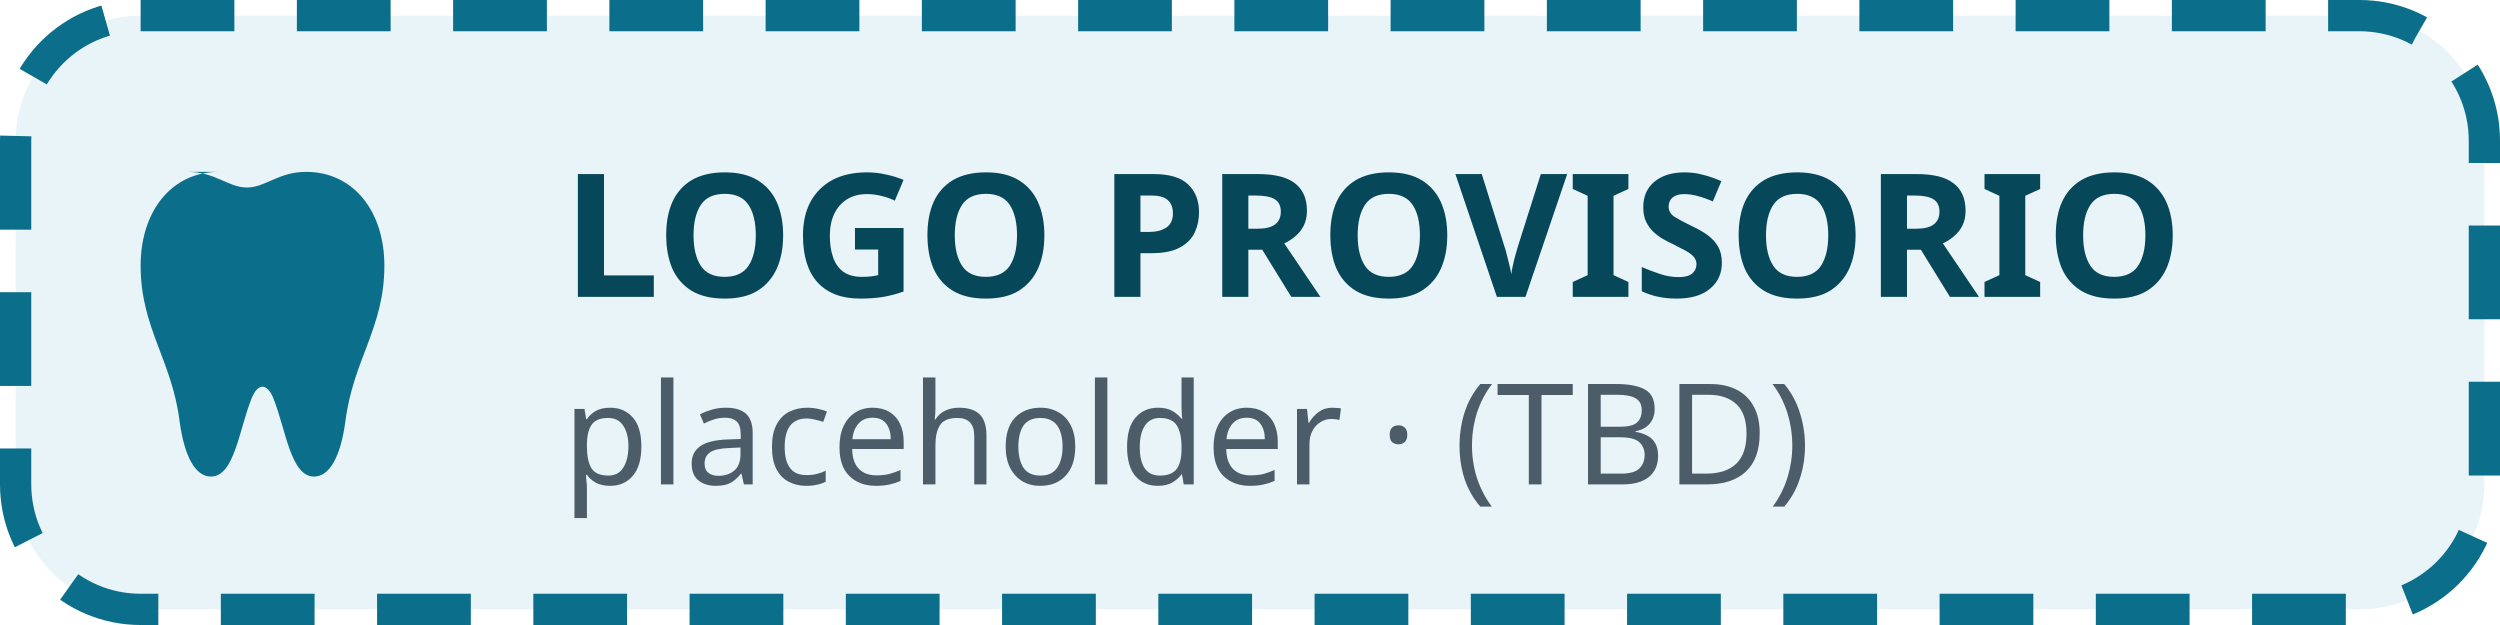
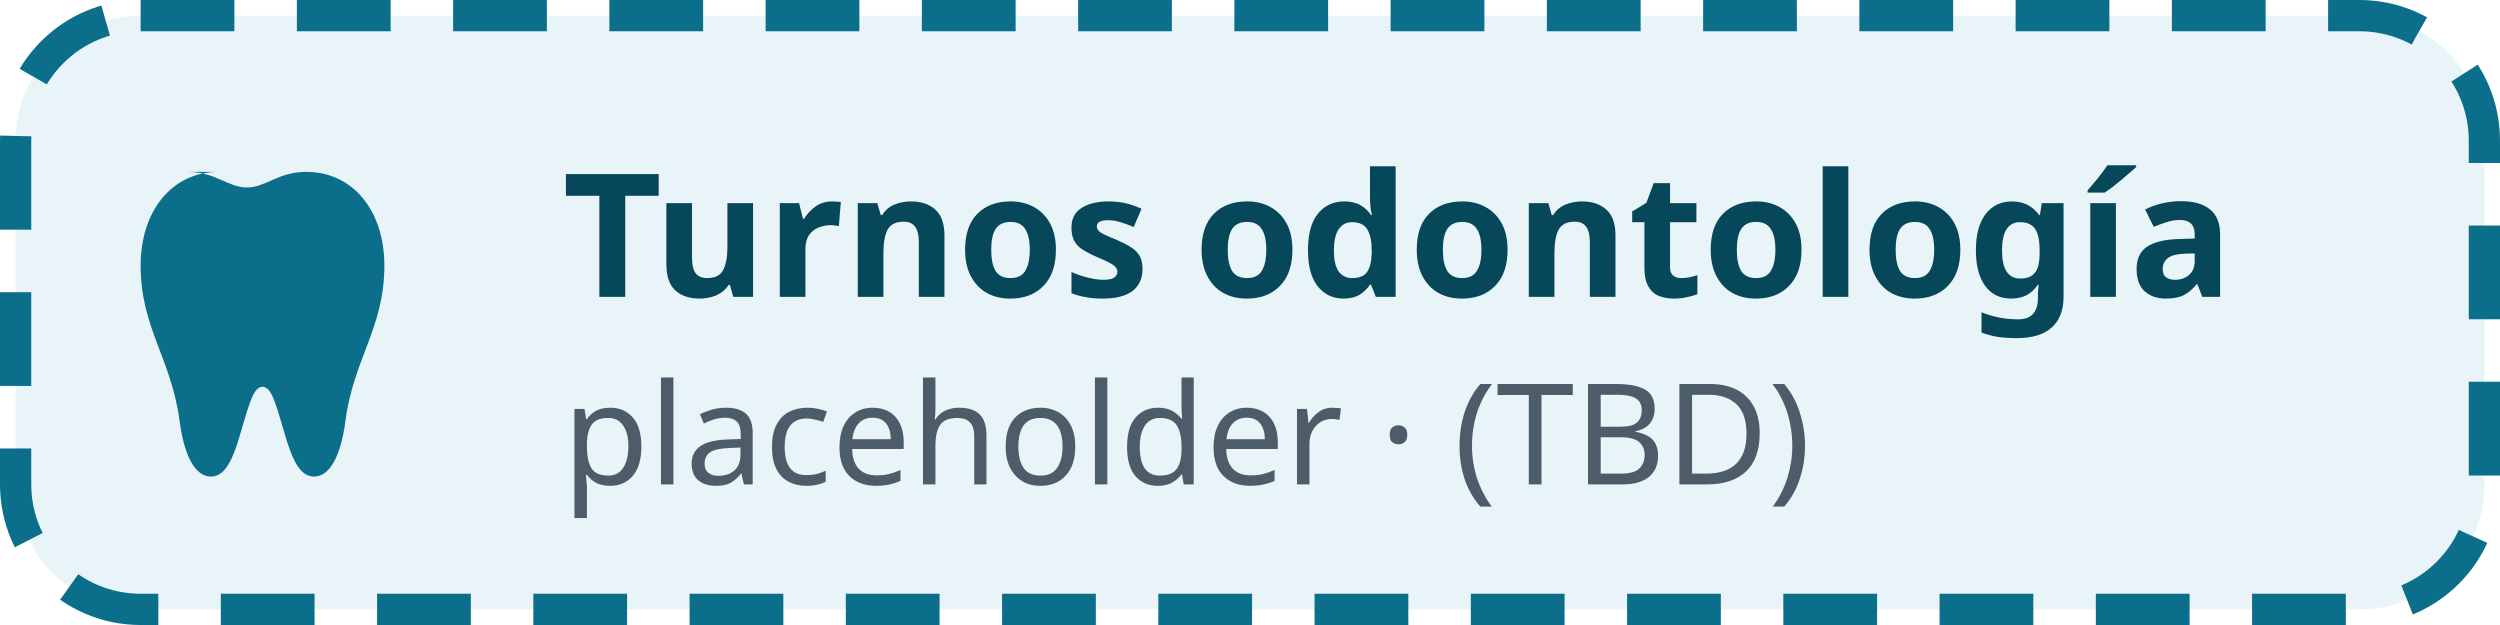
<svg xmlns="http://www.w3.org/2000/svg" width="160" height="40" viewBox="0 0 160 40" role="img" aria-labelledby="t">
  <rect x="1" y="1" width="158" height="38" rx="8" fill="#e8f4f7" stroke="#0b6e8a" stroke-width="2" stroke-dasharray="6 4" />
  <path d="M14 11c-3 0-5 2.5-5 6 0 4 2 6 2.5 10 .3 2.2 1 3.5 2 3.5 1.5 0 1.8-3 2.6-5 .4-1 1-1 1.4 0 .8 2 1.1 5 2.6 5 1 0 1.7-1.3 2-3.5.5-4 2.5-6 2.5-10 0-3.5-2-6-5-6-1.8 0-2.6 1-3.8 1s-2-1-3.8-1z" fill="#0b6e8a" />
-   <text x="36" y="19" font-family="system-ui, sans-serif" font-size="11" font-weight="700" fill="#07475a">LOGO PROVISORIO</text>
+   <text x="36" y="19" font-family="system-ui, sans-serif" font-size="11" font-weight="700" fill="#07475a" textLength="116" lengthAdjust="spacingAndGlyphs">Turnos odontología</text>
  <text x="36" y="31" font-family="system-ui, sans-serif" font-size="9" fill="#4c5d69">placeholder · (TBD)</text>
</svg>
